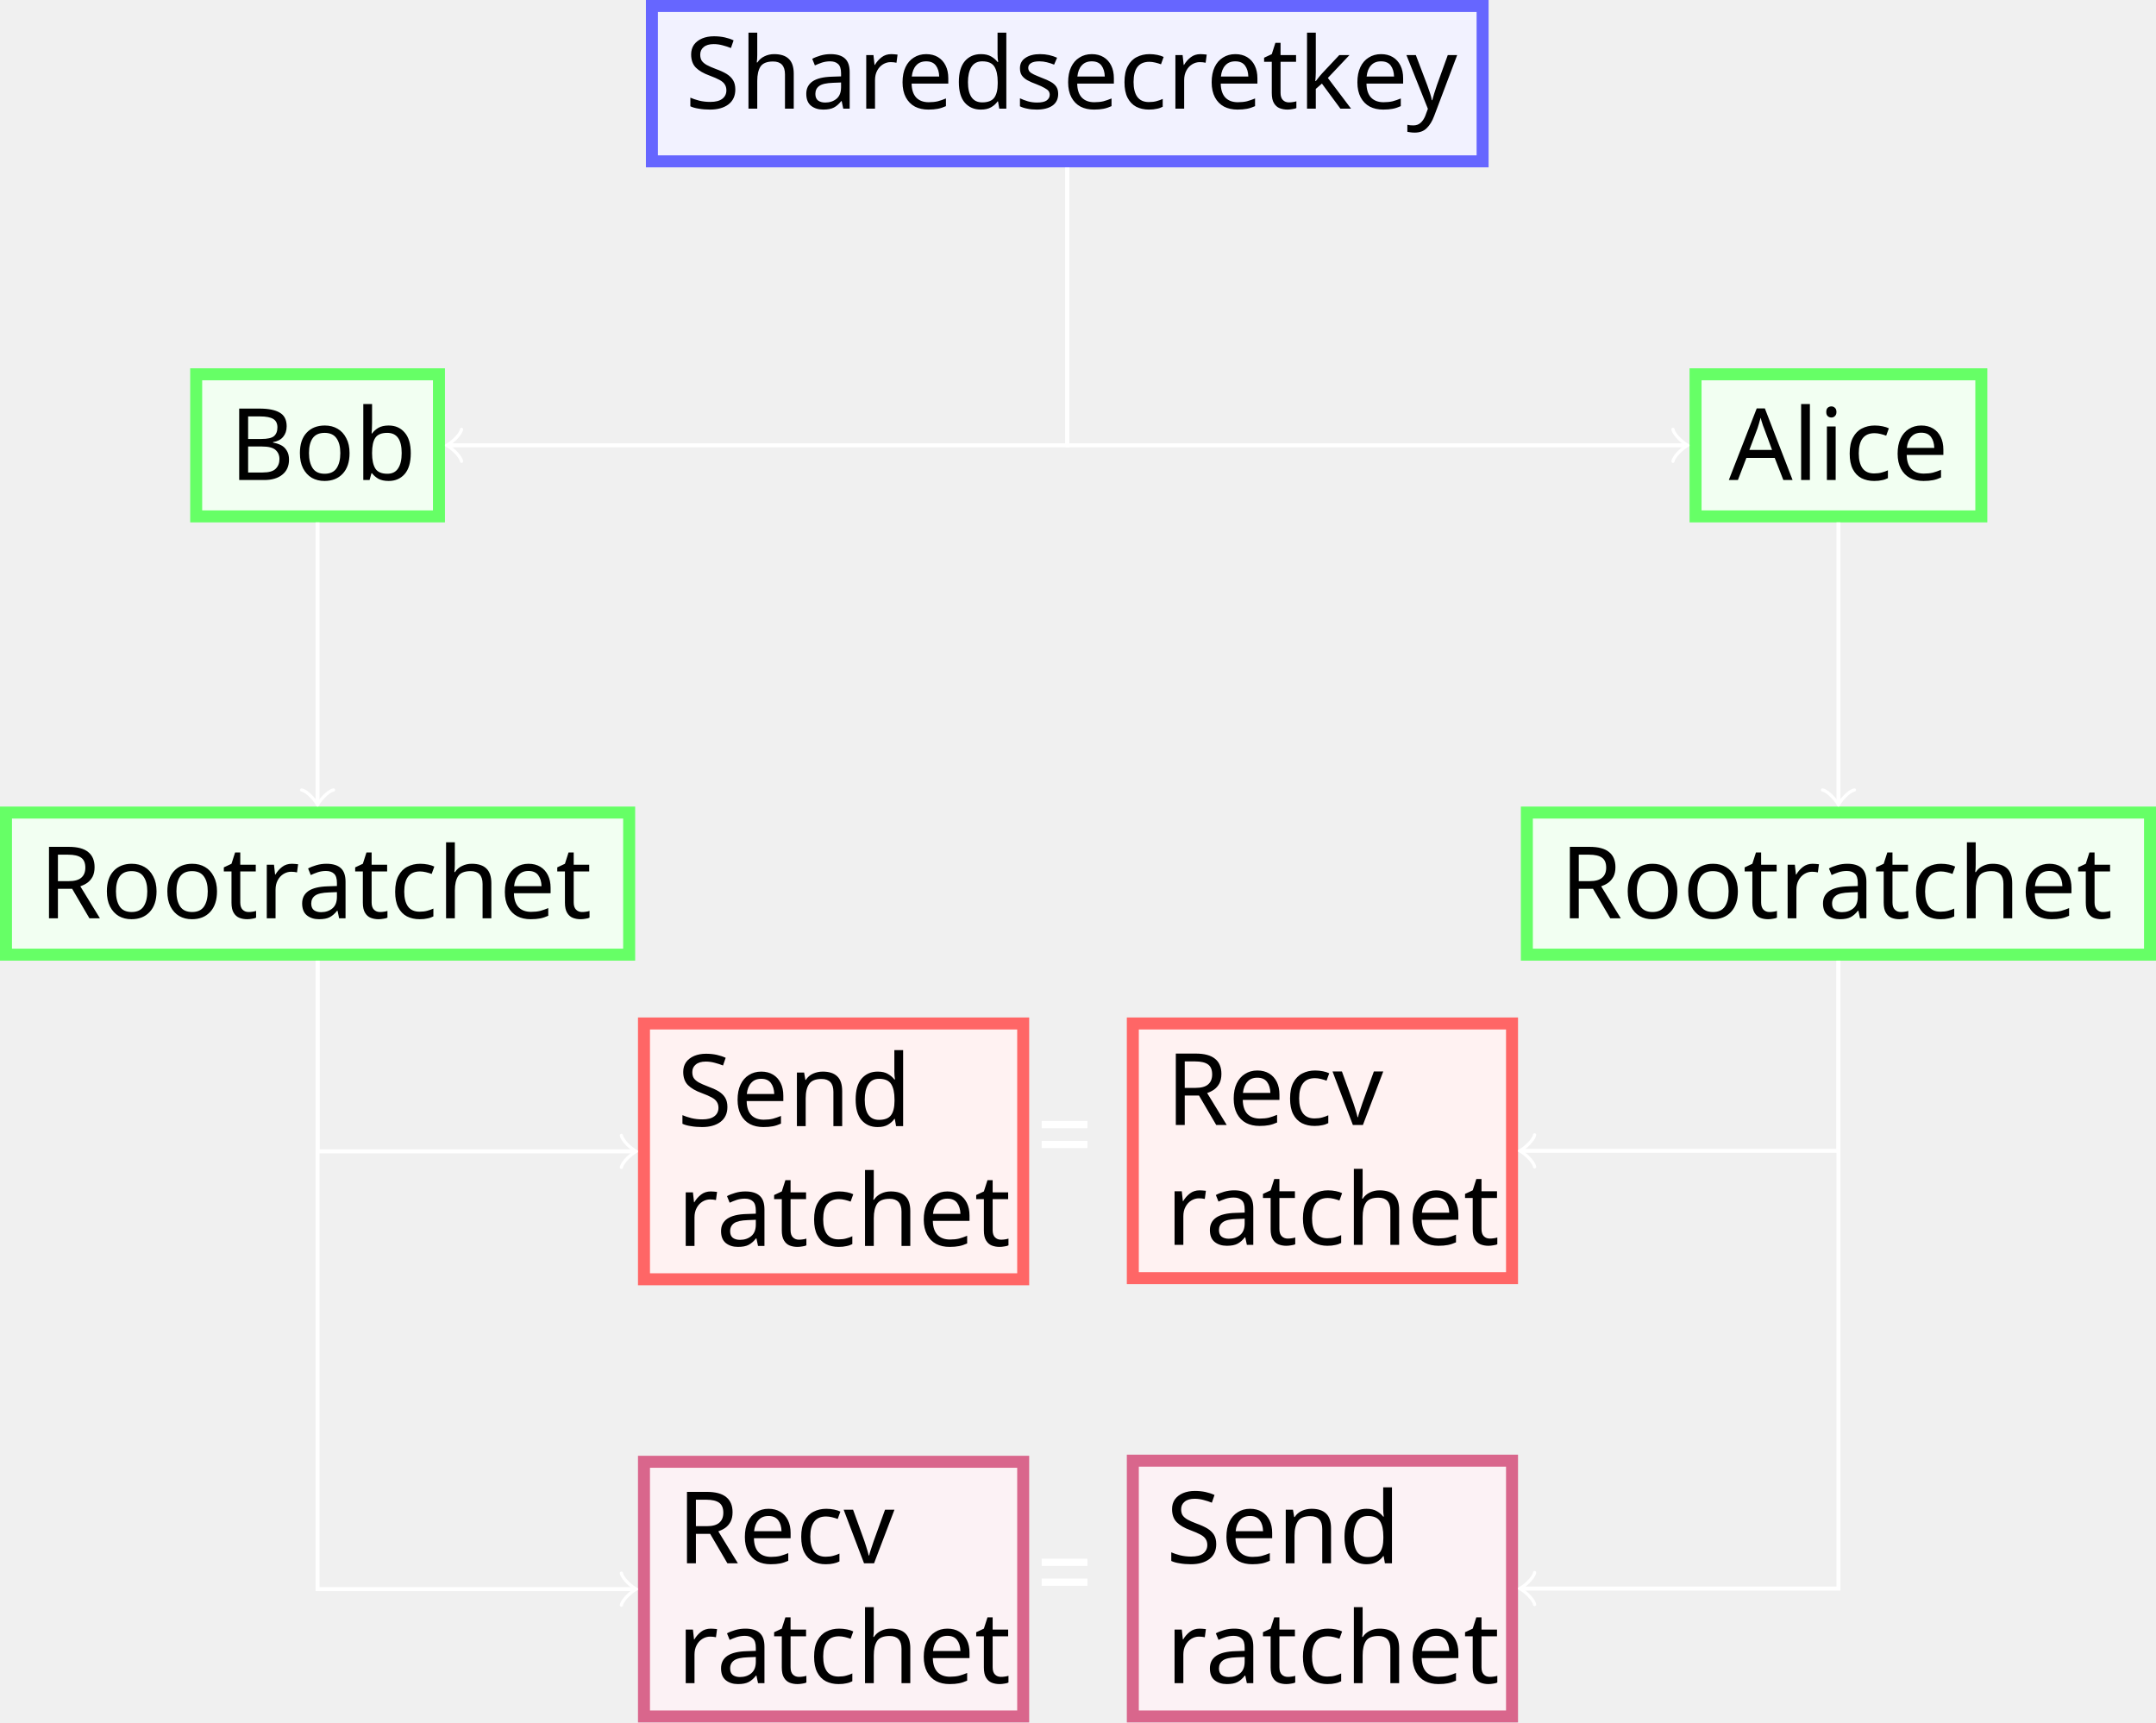
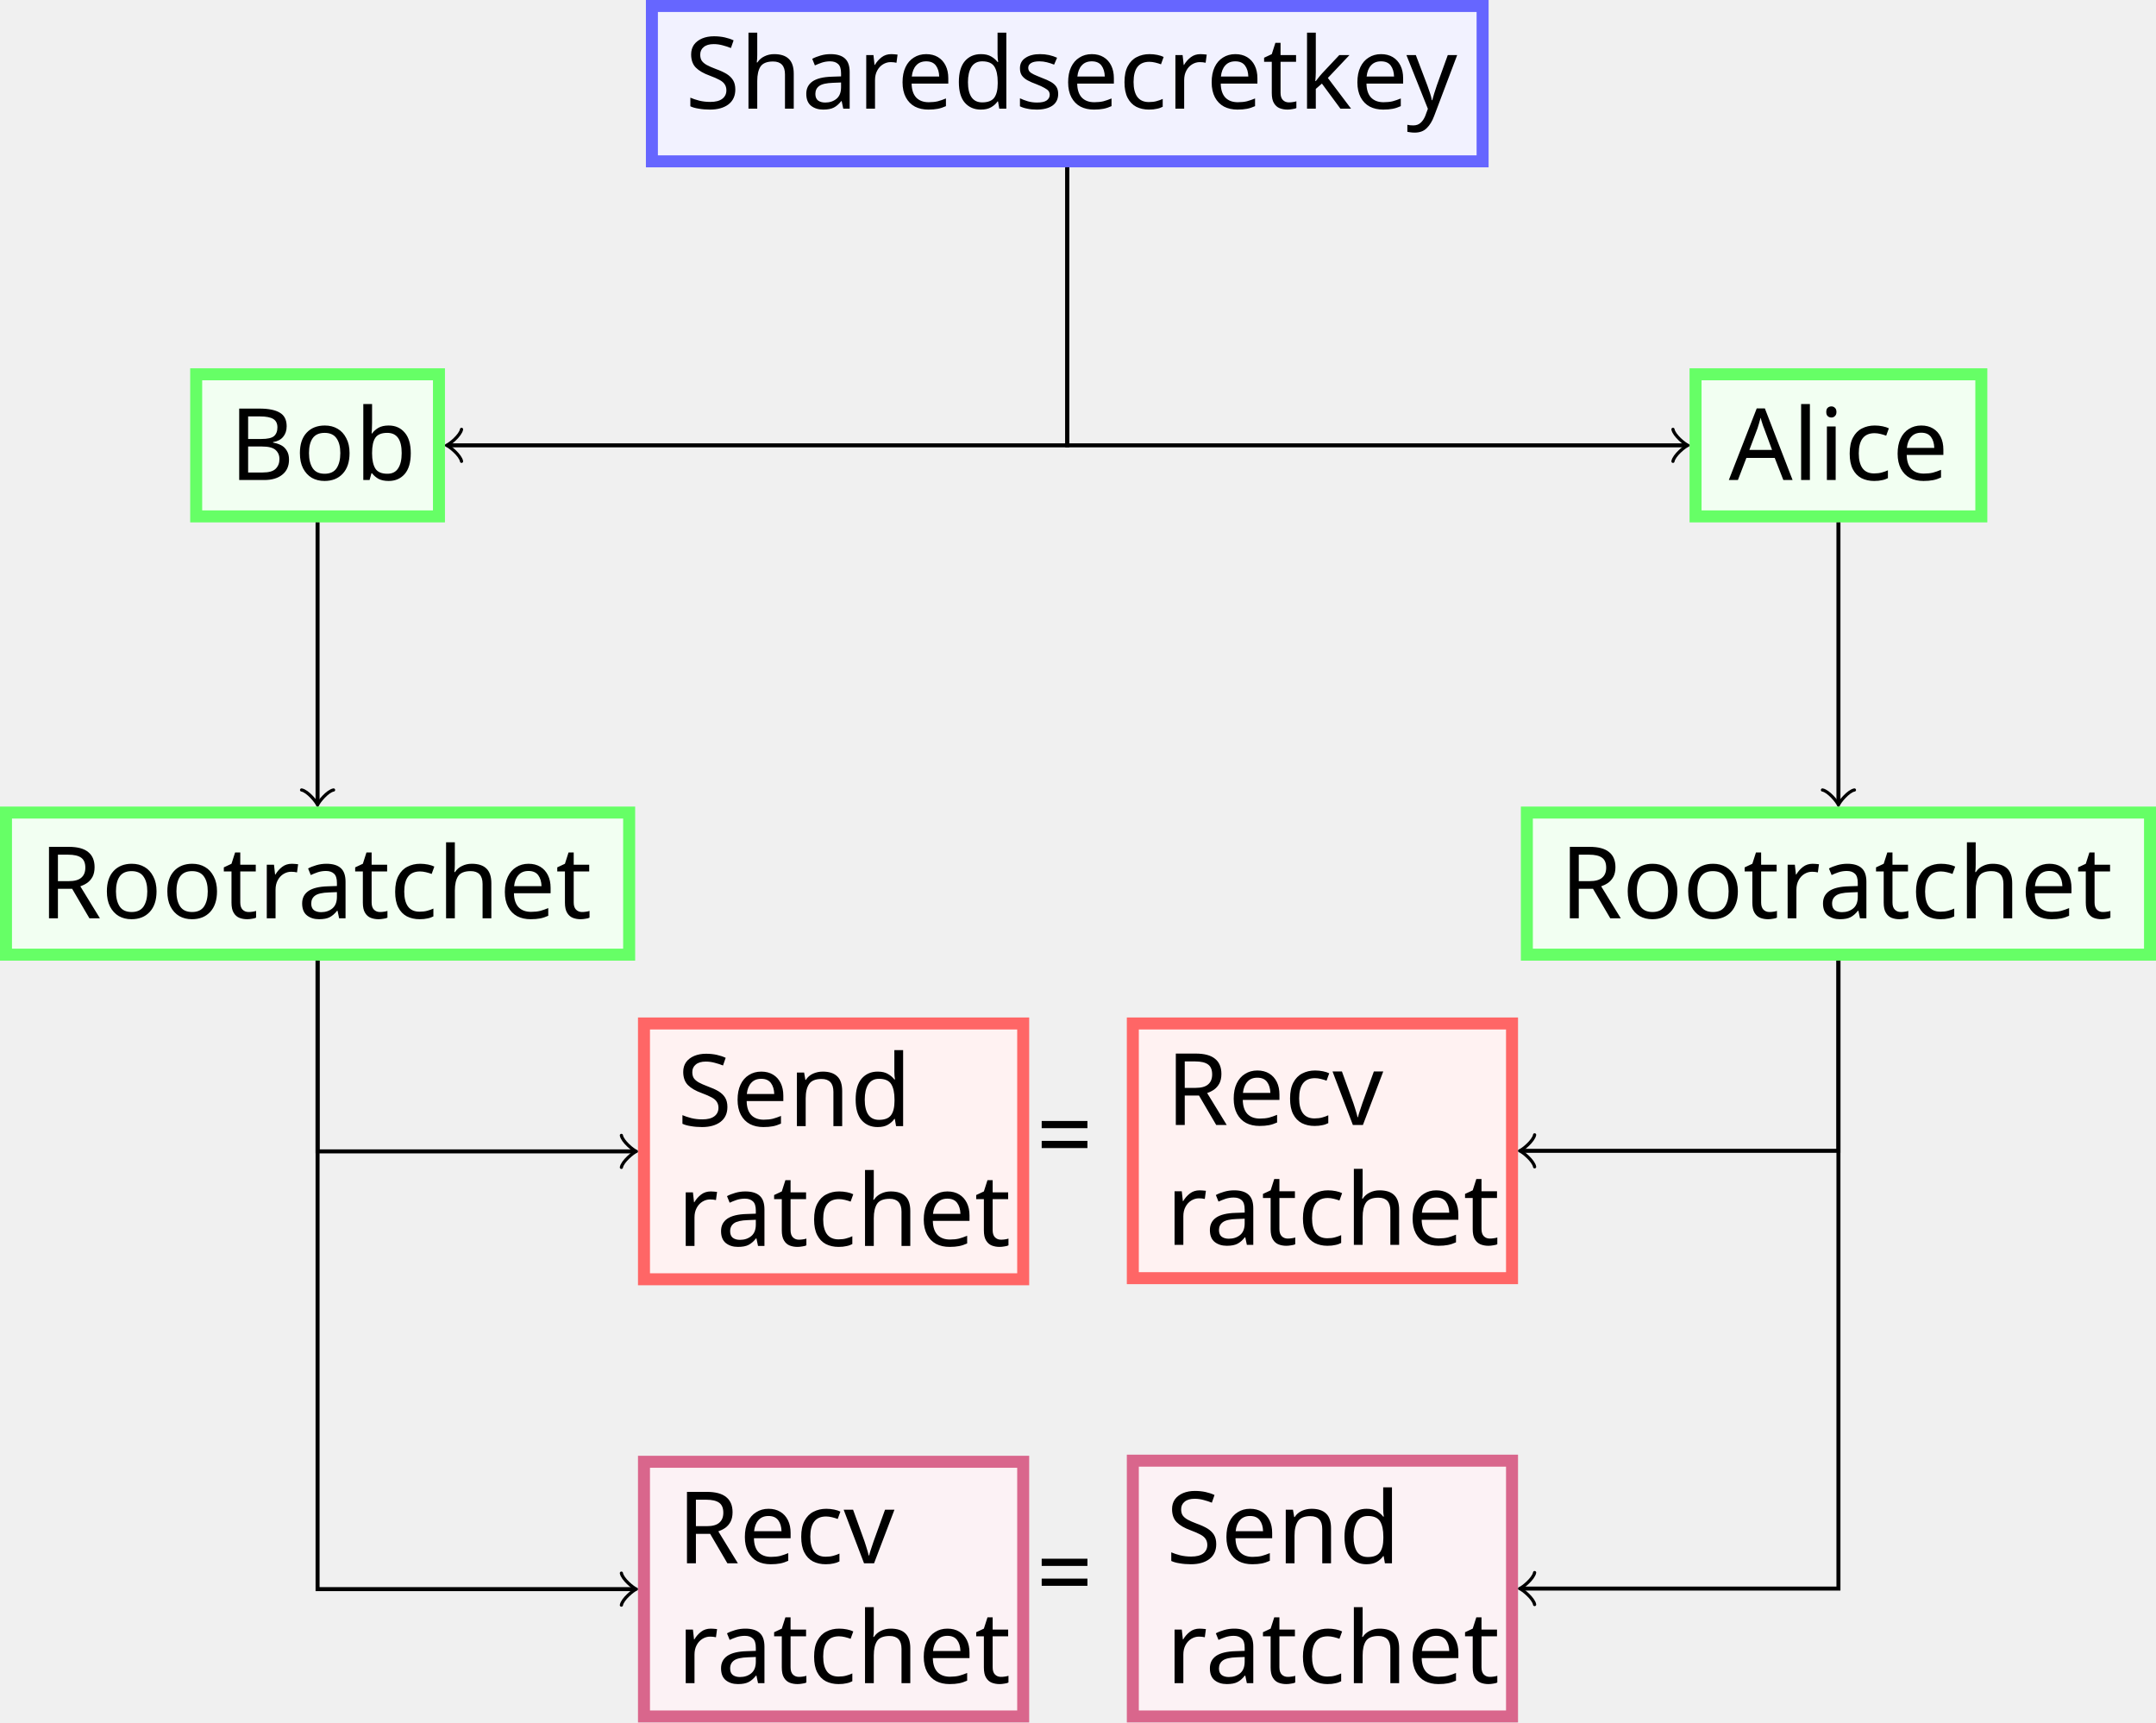
<svg xmlns="http://www.w3.org/2000/svg" viewBox="0 0 286.725 229.076" height="229.076" width="286.725" xml:space="preserve" id="svg2" version="1.1">
  <defs id="defs6" />
  <g transform="matrix(1.333333,0,0,-1.333333,0,229.076)" id="g10">
    <g transform="translate(106.45,163.461)" id="g12">
      <g id="g14">
        <g id="g16">
          <g id="g18">
            <g id="g20">
              <path id="path22" style="fill:#f2f2ff;fill-opacity:1;fill-rule:nonzero;stroke:#6666ff;stroke-width:1.196;stroke-linecap:butt;stroke-linejoin:miter;stroke-miterlimit:10;stroke-dasharray:none;stroke-opacity:1" d="m -41.428,-7.748 h 82.856 V 7.748 h -82.856 z" />
            </g>
            <g transform="translate(-38.108,-2.491)" id="g24">
              <g id="g26">
                <g transform="translate(-68.342,-160.97)" id="g28">
                  <text id="text32" style="font-variant:normal;font-weight:normal;font-size:9.963px;font-family:CMR10;-inkscape-font-specification:CMR10;writing-mode:lr-tb;fill:#000000;fill-opacity:1;fill-rule:nonzero;stroke:none" transform="matrix(1,0,0,-1,68.342,160.97)">
                    <tspan id="tspan30" y="0" x="0 5.535 11.07 16.052 19.954 24.381 33.234 37.163 41.591 46.018 49.921 54.348 61.55 66.529 70.957">Sharedsecretkey</tspan>
                  </text>
                  <g transform="translate(68.342,160.97)" id="g34" />
                </g>
              </g>
              <g transform="translate(38.108,2.491)" id="g36" />
            </g>
          </g>
          <g id="g38">
            <g id="g40">
              <path id="path42" style="fill:#f2fff2;fill-opacity:1;fill-rule:nonzero;stroke:#66ff66;stroke-width:1.196;stroke-linecap:butt;stroke-linejoin:miter;stroke-miterlimit:10;stroke-dasharray:none;stroke-opacity:1" d="m -86.882,-43.162 h 24.214 v 14.173 h -24.214 z" />
            </g>
            <g transform="translate(-83.561,-39.534)" id="g44">
              <g id="g46">
                <g transform="translate(-22.889,-123.927)" id="g48">
                  <text id="text52" style="font-variant:normal;font-weight:normal;font-size:9.963px;font-family:CMR10;-inkscape-font-specification:CMR10;writing-mode:lr-tb;fill:#000000;fill-opacity:1;fill-rule:nonzero;stroke:none" transform="matrix(1,0,0,-1,22.889,123.927)">
                    <tspan id="tspan50" y="0" x="0 7.057 12.038">Bob</tspan>
                  </text>
                  <g transform="translate(22.889,123.927)" id="g54" />
                </g>
              </g>
              <g transform="translate(83.561,39.534)" id="g56" />
            </g>
          </g>
          <g id="g58">
            <g id="g60">
              <path id="path62" style="fill:#f2fff2;fill-opacity:1;fill-rule:nonzero;stroke:#66ff66;stroke-width:1.196;stroke-linecap:butt;stroke-linejoin:miter;stroke-miterlimit:10;stroke-dasharray:none;stroke-opacity:1" d="m 62.668,-43.162 h 28.504 v 14.173 H 62.668 Z" />
            </g>
            <g transform="translate(65.987,-39.534)" id="g64">
              <g id="g66">
                <g transform="translate(-172.437,-123.927)" id="g68">
                  <text id="text72" style="font-variant:normal;font-weight:normal;font-size:9.963px;font-family:CMR10;-inkscape-font-specification:CMR10;writing-mode:lr-tb;fill:#000000;fill-opacity:1;fill-rule:nonzero;stroke:none" transform="matrix(1,0,0,-1,172.437,123.927)">
                    <tspan id="tspan70" y="0" x="0 7.472 10.24 13.007 17.435">Alice</tspan>
                  </text>
                  <g transform="translate(172.437,123.927)" id="g74" />
                </g>
              </g>
              <g transform="translate(-65.987,39.534)" id="g76" />
            </g>
          </g>
          <g id="g78">
            <g id="g80">
              <path id="path82" style="fill:#f2fff2;fill-opacity:1;fill-rule:nonzero;stroke:#66ff66;stroke-width:1.196;stroke-linecap:butt;stroke-linejoin:miter;stroke-miterlimit:10;stroke-dasharray:none;stroke-opacity:1" d="m -105.853,-86.877 h 62.156 v 14.173 h -62.156 z" />
            </g>
            <g transform="translate(-102.532,-83.249)" id="g84">
              <g id="g86">
                <g transform="translate(-3.918,-80.212)" id="g88">
                  <text id="text92" style="font-variant:normal;font-weight:normal;font-size:9.963px;font-family:CMR10;-inkscape-font-specification:CMR10;writing-mode:lr-tb;fill:#000000;fill-opacity:1;fill-rule:nonzero;stroke:none" transform="matrix(1,0,0,-1,3.918,80.212)">
                    <tspan id="tspan90" y="0" x="0 7.333 12.594 17.575 24.767 28.669 33.651 37.525 41.674 47.209 51.636">Rootratchet</tspan>
                  </text>
                  <g transform="translate(3.918,80.212)" id="g94" />
                </g>
              </g>
              <g transform="translate(102.532,83.249)" id="g96" />
            </g>
          </g>
          <g id="g98">
            <g id="g100">
              <path id="path102" style="fill:#f2fff2;fill-opacity:1;fill-rule:nonzero;stroke:#66ff66;stroke-width:1.196;stroke-linecap:butt;stroke-linejoin:miter;stroke-miterlimit:10;stroke-dasharray:none;stroke-opacity:1" d="m 45.842,-86.877 h 62.156 v 14.173 H 45.842 Z" />
            </g>
            <g transform="translate(49.161,-83.249)" id="g104">
              <g id="g106">
                <g transform="translate(-155.611,-80.212)" id="g108">
                  <text id="text112" style="font-variant:normal;font-weight:normal;font-size:9.963px;font-family:CMR10;-inkscape-font-specification:CMR10;writing-mode:lr-tb;fill:#000000;fill-opacity:1;fill-rule:nonzero;stroke:none" transform="matrix(1,0,0,-1,155.611,80.212)">
                    <tspan id="tspan110" y="0" x="0 7.333 12.594 17.575 24.767 28.669 33.651 37.525 41.674 47.209 51.636">Rootratchet</tspan>
                  </text>
                  <g transform="translate(155.611,80.212)" id="g114" />
                </g>
              </g>
              <g transform="translate(-49.161,83.249)" id="g116" />
            </g>
          </g>
          <g id="g118">
            <g id="g120">
              <path id="path122" style="fill:#fff2f2;fill-opacity:1;fill-rule:nonzero;stroke:#ff6666;stroke-width:1.196;stroke-linecap:butt;stroke-linejoin:miter;stroke-miterlimit:10;stroke-dasharray:none;stroke-opacity:1" d="m -42.218,-119.257 h 37.823 v 25.515 h -37.823 z" />
            </g>
            <g transform="translate(-38.898,-103.98)" id="g124">
              <g id="g126">
                <g transform="translate(-67.552,-59.481)" id="g128">
                  <text id="text134" style="font-variant:normal;font-weight:normal;font-size:9.963px;font-family:CMR10;-inkscape-font-specification:CMR10;writing-mode:lr-tb;fill:#000000;fill-opacity:1;fill-rule:nonzero;stroke:none" transform="matrix(1,0,0,-1,67.552,59.481)">
                    <tspan id="tspan130" y="0" x="0 5.535 9.963 15.498">Send</tspan>
                    <tspan id="tspan132" y="11.955" x="0 3.902 8.884 12.758 16.907 22.442 26.869">ratchet</tspan>
                  </text>
                  <g transform="translate(67.552,59.481)" id="g136" />
                </g>
              </g>
              <g transform="translate(38.898,103.98)" id="g138" />
            </g>
          </g>
          <g id="g140">
            <g id="g142">
              <path id="path144" style="fill:#fff2f2;fill-opacity:1;fill-rule:nonzero;stroke:#ff6666;stroke-width:1.196;stroke-linecap:butt;stroke-linejoin:miter;stroke-miterlimit:10;stroke-dasharray:none;stroke-opacity:1" d="m 6.54,-119.146 h 37.823 v 25.404 H 6.54 Z" />
            </g>
            <g transform="translate(9.86,-103.869)" id="g146">
              <g id="g148">
                <g transform="translate(-116.31,-59.592)" id="g150">
                  <text id="text156" style="font-variant:normal;font-weight:normal;font-size:9.963px;font-family:CMR10;-inkscape-font-specification:CMR10;writing-mode:lr-tb;fill:#000000;fill-opacity:1;fill-rule:nonzero;stroke:none" transform="matrix(1,0,0,-1,116.31,59.592)">
                    <tspan id="tspan152" y="0" x="0 7.333 11.761 16.188">Recv</tspan>
                    <tspan id="tspan154" y="11.955" x="0 3.902 8.884 12.758 16.907 22.442 26.869">ratchet</tspan>
                  </text>
                  <g transform="translate(116.31,59.592)" id="g158" />
                </g>
              </g>
              <g transform="translate(-9.86,103.869)" id="g160" />
            </g>
          </g>
          <g id="g162">
            <g id="g164">
              <path id="path166" style="fill:#fcf2f5;fill-opacity:1;fill-rule:nonzero;stroke:#d9668c;stroke-width:1.196;stroke-linecap:butt;stroke-linejoin:miter;stroke-miterlimit:10;stroke-dasharray:none;stroke-opacity:1" d="m -42.218,-162.865 h 37.823 v 25.404 h -37.823 z" />
            </g>
            <g transform="translate(-38.898,-147.588)" id="g168">
              <g id="g170">
                <g transform="translate(-67.552,-15.873)" id="g172">
                  <text id="text178" style="font-variant:normal;font-weight:normal;font-size:9.963px;font-family:CMR10;-inkscape-font-specification:CMR10;writing-mode:lr-tb;fill:#000000;fill-opacity:1;fill-rule:nonzero;stroke:none" transform="matrix(1,0,0,-1,67.552,15.873)">
                    <tspan id="tspan174" y="0" x="0 7.333 11.761 16.188">Recv</tspan>
                    <tspan id="tspan176" y="11.955" x="0 3.902 8.884 12.758 16.907 22.442 26.869">ratchet</tspan>
                  </text>
                  <g transform="translate(67.552,15.873)" id="g180" />
                </g>
              </g>
              <g transform="translate(38.898,147.588)" id="g182" />
            </g>
          </g>
          <g id="g184">
            <g id="g186">
              <path id="path188" style="fill:#fcf2f5;fill-opacity:1;fill-rule:nonzero;stroke:#d9668c;stroke-width:1.196;stroke-linecap:butt;stroke-linejoin:miter;stroke-miterlimit:10;stroke-dasharray:none;stroke-opacity:1" d="m 6.54,-162.865 h 37.823 v 25.515 H 6.54 Z" />
            </g>
            <g transform="translate(9.86,-147.588)" id="g190">
              <g id="g192">
                <g transform="translate(-116.31,-15.873)" id="g194">
                  <text id="text200" style="font-variant:normal;font-weight:normal;font-size:9.963px;font-family:CMR10;-inkscape-font-specification:CMR10;writing-mode:lr-tb;fill:#000000;fill-opacity:1;fill-rule:nonzero;stroke:none" transform="matrix(1,0,0,-1,116.31,15.873)">
                    <tspan id="tspan196" y="0" x="0 5.535 9.963 15.498">Send</tspan>
                    <tspan id="tspan198" y="11.955" x="0 3.902 8.884 12.758 16.907 22.442 26.869">ratchet</tspan>
                  </text>
                  <g transform="translate(116.31,15.873)" id="g202" />
                </g>
              </g>
              <g transform="translate(-9.86,147.588)" id="g204" />
            </g>
          </g>
          <g id="g206">
            <g transform="translate(-3.113,-108.326)" id="g208">
              <g id="g210">
                <g transform="translate(-103.337,-55.135)" id="g212">
-                   <text id="text216" style="font-variant:normal;font-weight:normal;font-size:9.963px;font-family:CMR10;-inkscape-font-specification:CMR10;writing-mode:lr-tb;fill:#ffffff;fill-opacity:1;fill-rule:nonzero;stroke:none" transform="matrix(1,0,0,-1,103.337,55.135)">
+                   <text id="text216" style="font-variant:normal;font-weight:normal;font-size:9.963px;font-family:CMR10;-inkscape-font-specification:CMR10;writing-mode:lr-tb;fill:#000000;fill-opacity:1;fill-rule:nonzero;stroke:none" transform="matrix(1,0,0,-1,103.337,55.135)">
                    <tspan id="tspan214" y="0" x="0">=</tspan>
                  </text>
                  <g transform="translate(103.337,55.135)" id="g218" />
                </g>
              </g>
              <g transform="translate(3.113,108.326)" id="g220" />
            </g>
          </g>
          <g id="g222">
            <g transform="translate(-3.113,-151.989)" id="g224">
              <g id="g226">
                <g transform="translate(-103.337,-11.472)" id="g228">
-                   <text id="text232" style="font-variant:normal;font-weight:normal;font-size:9.963px;font-family:CMR10;-inkscape-font-specification:CMR10;writing-mode:lr-tb;fill:#ffffff;fill-opacity:1;fill-rule:nonzero;stroke:none" transform="matrix(1,0,0,-1,103.337,11.472)">
+                   <text id="text232" style="font-variant:normal;font-weight:normal;font-size:9.963px;font-family:CMR10;-inkscape-font-specification:CMR10;writing-mode:lr-tb;fill:#000000;fill-opacity:1;fill-rule:nonzero;stroke:none" transform="matrix(1,0,0,-1,103.337,11.472)">
                    <tspan id="tspan230" y="0" x="0">=</tspan>
                  </text>
                  <g transform="translate(103.337,11.472)" id="g234" />
                </g>
              </g>
              <g transform="translate(3.113,151.989)" id="g236" />
            </g>
          </g>
-           <path id="path238" style="fill:none;stroke:#ffffff;stroke-width:0.399;stroke-linecap:butt;stroke-linejoin:miter;stroke-miterlimit:10;stroke-dasharray:none;stroke-opacity:1" d="M 0,-8.346 V -36.075 H -61.612" />
+           <path id="path238" style="fill:none;stroke:#000000;stroke-width:0.399;stroke-linecap:butt;stroke-linejoin:miter;stroke-miterlimit:10;stroke-dasharray:none;stroke-opacity:1" d="M 0,-8.346 V -36.075 H -61.612" />
          <g transform="rotate(180,-30.80596,-18.03745)" id="g240">
            <g id="g242">
-               <path id="path244" style="fill:none;stroke:#ffffff;stroke-width:0.319;stroke-linecap:round;stroke-linejoin:round;stroke-miterlimit:10;stroke-dasharray:none;stroke-opacity:1" d="M -1.196,1.594 C -1.096,0.996 0,0.1 0.299,0 0,-0.1 -1.096,-0.996 -1.196,-1.594" />
-             </g>
-           </g>
-           <path id="path246" style="fill:none;stroke:#ffffff;stroke-width:0.399;stroke-linecap:butt;stroke-linejoin:miter;stroke-miterlimit:10;stroke-dasharray:none;stroke-opacity:1" d="M 0,-8.346 V -36.075 H 61.612" />
+               <path id="path244" style="fill:none;stroke:#000000;stroke-width:0.319;stroke-linecap:round;stroke-linejoin:round;stroke-miterlimit:10;stroke-dasharray:none;stroke-opacity:1" d="M -1.196,1.594 C -1.096,0.996 0,0.1 0.299,0 0,-0.1 -1.096,-0.996 -1.196,-1.594" />
+             </g>
+           </g>
+           <path id="path246" style="fill:none;stroke:#000000;stroke-width:0.399;stroke-linecap:butt;stroke-linejoin:miter;stroke-miterlimit:10;stroke-dasharray:none;stroke-opacity:1" d="M 0,-8.346 V -36.075 H 61.612" />
          <g transform="translate(61.61191,-36.07489)" id="g248">
            <g id="g250">
-               <path id="path252" style="fill:none;stroke:#ffffff;stroke-width:0.319;stroke-linecap:round;stroke-linejoin:round;stroke-miterlimit:10;stroke-dasharray:none;stroke-opacity:1" d="M -1.196,1.594 C -1.096,0.996 0,0.1 0.299,0 0,-0.1 -1.096,-0.996 -1.196,-1.594" />
-             </g>
-           </g>
-           <path id="path254" style="fill:none;stroke:#ffffff;stroke-width:0.399;stroke-linecap:butt;stroke-linejoin:miter;stroke-miterlimit:10;stroke-dasharray:none;stroke-opacity:1" d="M -74.775,-43.759 V -71.648" />
+               <path id="path252" style="fill:none;stroke:#000000;stroke-width:0.319;stroke-linecap:round;stroke-linejoin:round;stroke-miterlimit:10;stroke-dasharray:none;stroke-opacity:1" d="M -1.196,1.594 C -1.096,0.996 0,0.1 0.299,0 0,-0.1 -1.096,-0.996 -1.196,-1.594" />
+             </g>
+           </g>
+           <path id="path254" style="fill:none;stroke:#000000;stroke-width:0.399;stroke-linecap:butt;stroke-linejoin:miter;stroke-miterlimit:10;stroke-dasharray:none;stroke-opacity:1" d="M -74.775,-43.759 V -71.648" />
          <g transform="rotate(-90,-73.21151,1.56364)" id="g256">
            <g id="g258">
-               <path id="path260" style="fill:none;stroke:#ffffff;stroke-width:0.319;stroke-linecap:round;stroke-linejoin:round;stroke-miterlimit:10;stroke-dasharray:none;stroke-opacity:1" d="M -1.196,1.594 C -1.096,0.996 0,0.1 0.299,0 0,-0.1 -1.096,-0.996 -1.196,-1.594" />
-             </g>
-           </g>
-           <path id="path262" style="fill:none;stroke:#ffffff;stroke-width:0.399;stroke-linecap:butt;stroke-linejoin:miter;stroke-miterlimit:10;stroke-dasharray:none;stroke-opacity:1" d="M 76.92,-43.759 V -71.648" />
+               <path id="path260" style="fill:none;stroke:#000000;stroke-width:0.319;stroke-linecap:round;stroke-linejoin:round;stroke-miterlimit:10;stroke-dasharray:none;stroke-opacity:1" d="M -1.196,1.594 C -1.096,0.996 0,0.1 0.299,0 0,-0.1 -1.096,-0.996 -1.196,-1.594" />
+             </g>
+           </g>
+           <path id="path262" style="fill:none;stroke:#000000;stroke-width:0.399;stroke-linecap:butt;stroke-linejoin:miter;stroke-miterlimit:10;stroke-dasharray:none;stroke-opacity:1" d="M 76.92,-43.759 V -71.648" />
          <g transform="rotate(-90,2.63601,-74.28388)" id="g264">
            <g id="g266">
-               <path id="path268" style="fill:none;stroke:#ffffff;stroke-width:0.319;stroke-linecap:round;stroke-linejoin:round;stroke-miterlimit:10;stroke-dasharray:none;stroke-opacity:1" d="M -1.196,1.594 C -1.096,0.996 0,0.1 0.299,0 0,-0.1 -1.096,-0.996 -1.196,-1.594" />
-             </g>
-           </g>
-           <path id="path270" style="fill:none;stroke:#ffffff;stroke-width:0.399;stroke-linecap:butt;stroke-linejoin:miter;stroke-miterlimit:10;stroke-dasharray:none;stroke-opacity:1" d="m -74.775,-87.475 v -19.025 h 31.501" />
+               <path id="path268" style="fill:none;stroke:#000000;stroke-width:0.319;stroke-linecap:round;stroke-linejoin:round;stroke-miterlimit:10;stroke-dasharray:none;stroke-opacity:1" d="M -1.196,1.594 C -1.096,0.996 0,0.1 0.299,0 0,-0.1 -1.096,-0.996 -1.196,-1.594" />
+             </g>
+           </g>
+           <path id="path270" style="fill:none;stroke:#000000;stroke-width:0.399;stroke-linecap:butt;stroke-linejoin:miter;stroke-miterlimit:10;stroke-dasharray:none;stroke-opacity:1" d="m -74.775,-87.475 v -19.025 h 31.501" />
          <g transform="translate(-43.27437,-106.4996)" id="g272">
            <g id="g274">
-               <path id="path276" style="fill:none;stroke:#ffffff;stroke-width:0.319;stroke-linecap:round;stroke-linejoin:round;stroke-miterlimit:10;stroke-dasharray:none;stroke-opacity:1" d="M -1.196,1.594 C -1.096,0.996 0,0.1 0.299,0 0,-0.1 -1.096,-0.996 -1.196,-1.594" />
-             </g>
-           </g>
-           <path id="path278" style="fill:none;stroke:#ffffff;stroke-width:0.399;stroke-linecap:butt;stroke-linejoin:miter;stroke-miterlimit:10;stroke-dasharray:none;stroke-opacity:1" d="m -74.775,-87.475 v -62.688 h 31.501" />
+               <path id="path276" style="fill:none;stroke:#000000;stroke-width:0.319;stroke-linecap:round;stroke-linejoin:round;stroke-miterlimit:10;stroke-dasharray:none;stroke-opacity:1" d="M -1.196,1.594 C -1.096,0.996 0,0.1 0.299,0 0,-0.1 -1.096,-0.996 -1.196,-1.594" />
+             </g>
+           </g>
+           <path id="path278" style="fill:none;stroke:#000000;stroke-width:0.399;stroke-linecap:butt;stroke-linejoin:miter;stroke-miterlimit:10;stroke-dasharray:none;stroke-opacity:1" d="m -74.775,-87.475 v -62.688 h 31.501" />
          <g transform="translate(-43.27437,-150.1631)" id="g280">
            <g id="g282">
-               <path id="path284" style="fill:none;stroke:#ffffff;stroke-width:0.319;stroke-linecap:round;stroke-linejoin:round;stroke-miterlimit:10;stroke-dasharray:none;stroke-opacity:1" d="M -1.196,1.594 C -1.096,0.996 0,0.1 0.299,0 0,-0.1 -1.096,-0.996 -1.196,-1.594" />
-             </g>
-           </g>
-           <path id="path286" style="fill:none;stroke:#ffffff;stroke-width:0.399;stroke-linecap:butt;stroke-linejoin:miter;stroke-miterlimit:10;stroke-dasharray:none;stroke-opacity:1" d="M 76.92,-87.475 V -150.108 H 45.419" />
+               <path id="path284" style="fill:none;stroke:#000000;stroke-width:0.319;stroke-linecap:round;stroke-linejoin:round;stroke-miterlimit:10;stroke-dasharray:none;stroke-opacity:1" d="M -1.196,1.594 C -1.096,0.996 0,0.1 0.299,0 0,-0.1 -1.096,-0.996 -1.196,-1.594" />
+             </g>
+           </g>
+           <path id="path286" style="fill:none;stroke:#000000;stroke-width:0.399;stroke-linecap:butt;stroke-linejoin:miter;stroke-miterlimit:10;stroke-dasharray:none;stroke-opacity:1" d="M 76.92,-87.475 V -150.108 H 45.419" />
          <g transform="rotate(180,22.70956,-75.05385)" id="g288">
            <g id="g290">
-               <path id="path292" style="fill:none;stroke:#ffffff;stroke-width:0.319;stroke-linecap:round;stroke-linejoin:round;stroke-miterlimit:10;stroke-dasharray:none;stroke-opacity:1" d="M -1.196,1.594 C -1.096,0.996 0,0.1 0.299,0 0,-0.1 -1.096,-0.996 -1.196,-1.594" />
-             </g>
-           </g>
-           <path id="path294" style="fill:none;stroke:#ffffff;stroke-width:0.399;stroke-linecap:butt;stroke-linejoin:miter;stroke-miterlimit:10;stroke-dasharray:none;stroke-opacity:1" d="m 76.92,-87.475 v -18.969 H 45.419" />
+               <path id="path292" style="fill:none;stroke:#000000;stroke-width:0.319;stroke-linecap:round;stroke-linejoin:round;stroke-miterlimit:10;stroke-dasharray:none;stroke-opacity:1" d="M -1.196,1.594 C -1.096,0.996 0,0.1 0.299,0 0,-0.1 -1.096,-0.996 -1.196,-1.594" />
+             </g>
+           </g>
+           <path id="path294" style="fill:none;stroke:#000000;stroke-width:0.399;stroke-linecap:butt;stroke-linejoin:miter;stroke-miterlimit:10;stroke-dasharray:none;stroke-opacity:1" d="m 76.92,-87.475 v -18.969 H 45.419" />
          <g transform="rotate(180,22.70956,-53.22212)" id="g296">
            <g id="g298">
-               <path id="path300" style="fill:none;stroke:#ffffff;stroke-width:0.319;stroke-linecap:round;stroke-linejoin:round;stroke-miterlimit:10;stroke-dasharray:none;stroke-opacity:1" d="M -1.196,1.594 C -1.096,0.996 0,0.1 0.299,0 0,-0.1 -1.096,-0.996 -1.196,-1.594" />
+               <path id="path300" style="fill:none;stroke:#000000;stroke-width:0.319;stroke-linecap:round;stroke-linejoin:round;stroke-miterlimit:10;stroke-dasharray:none;stroke-opacity:1" d="M -1.196,1.594 C -1.096,0.996 0,0.1 0.299,0 0,-0.1 -1.096,-0.996 -1.196,-1.594" />
            </g>
          </g>
        </g>
      </g>
    </g>
  </g>
</svg>
